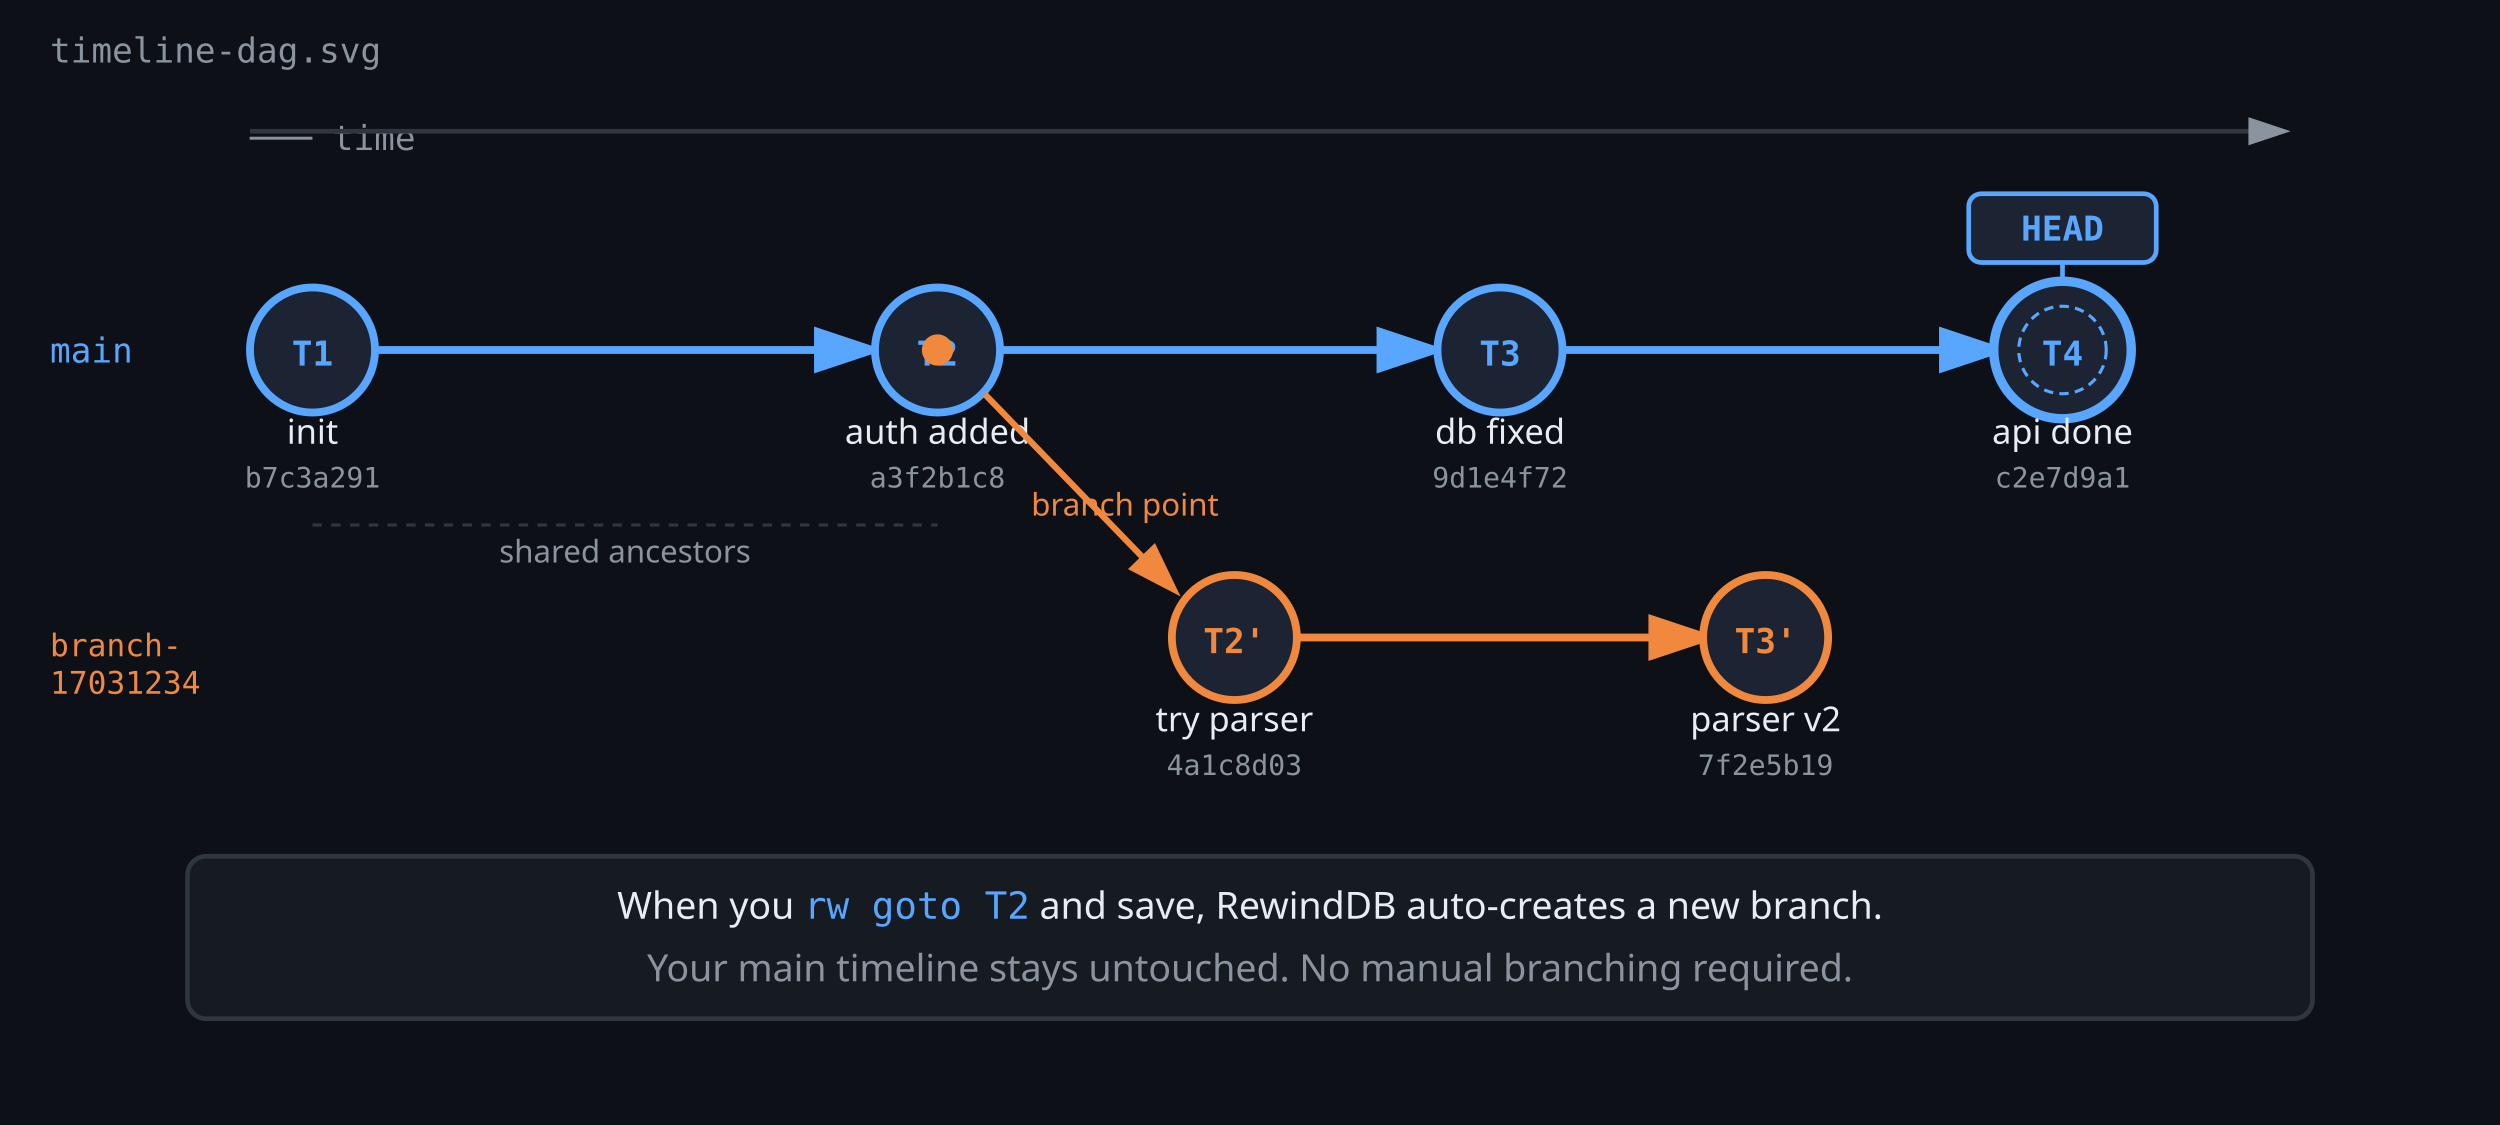
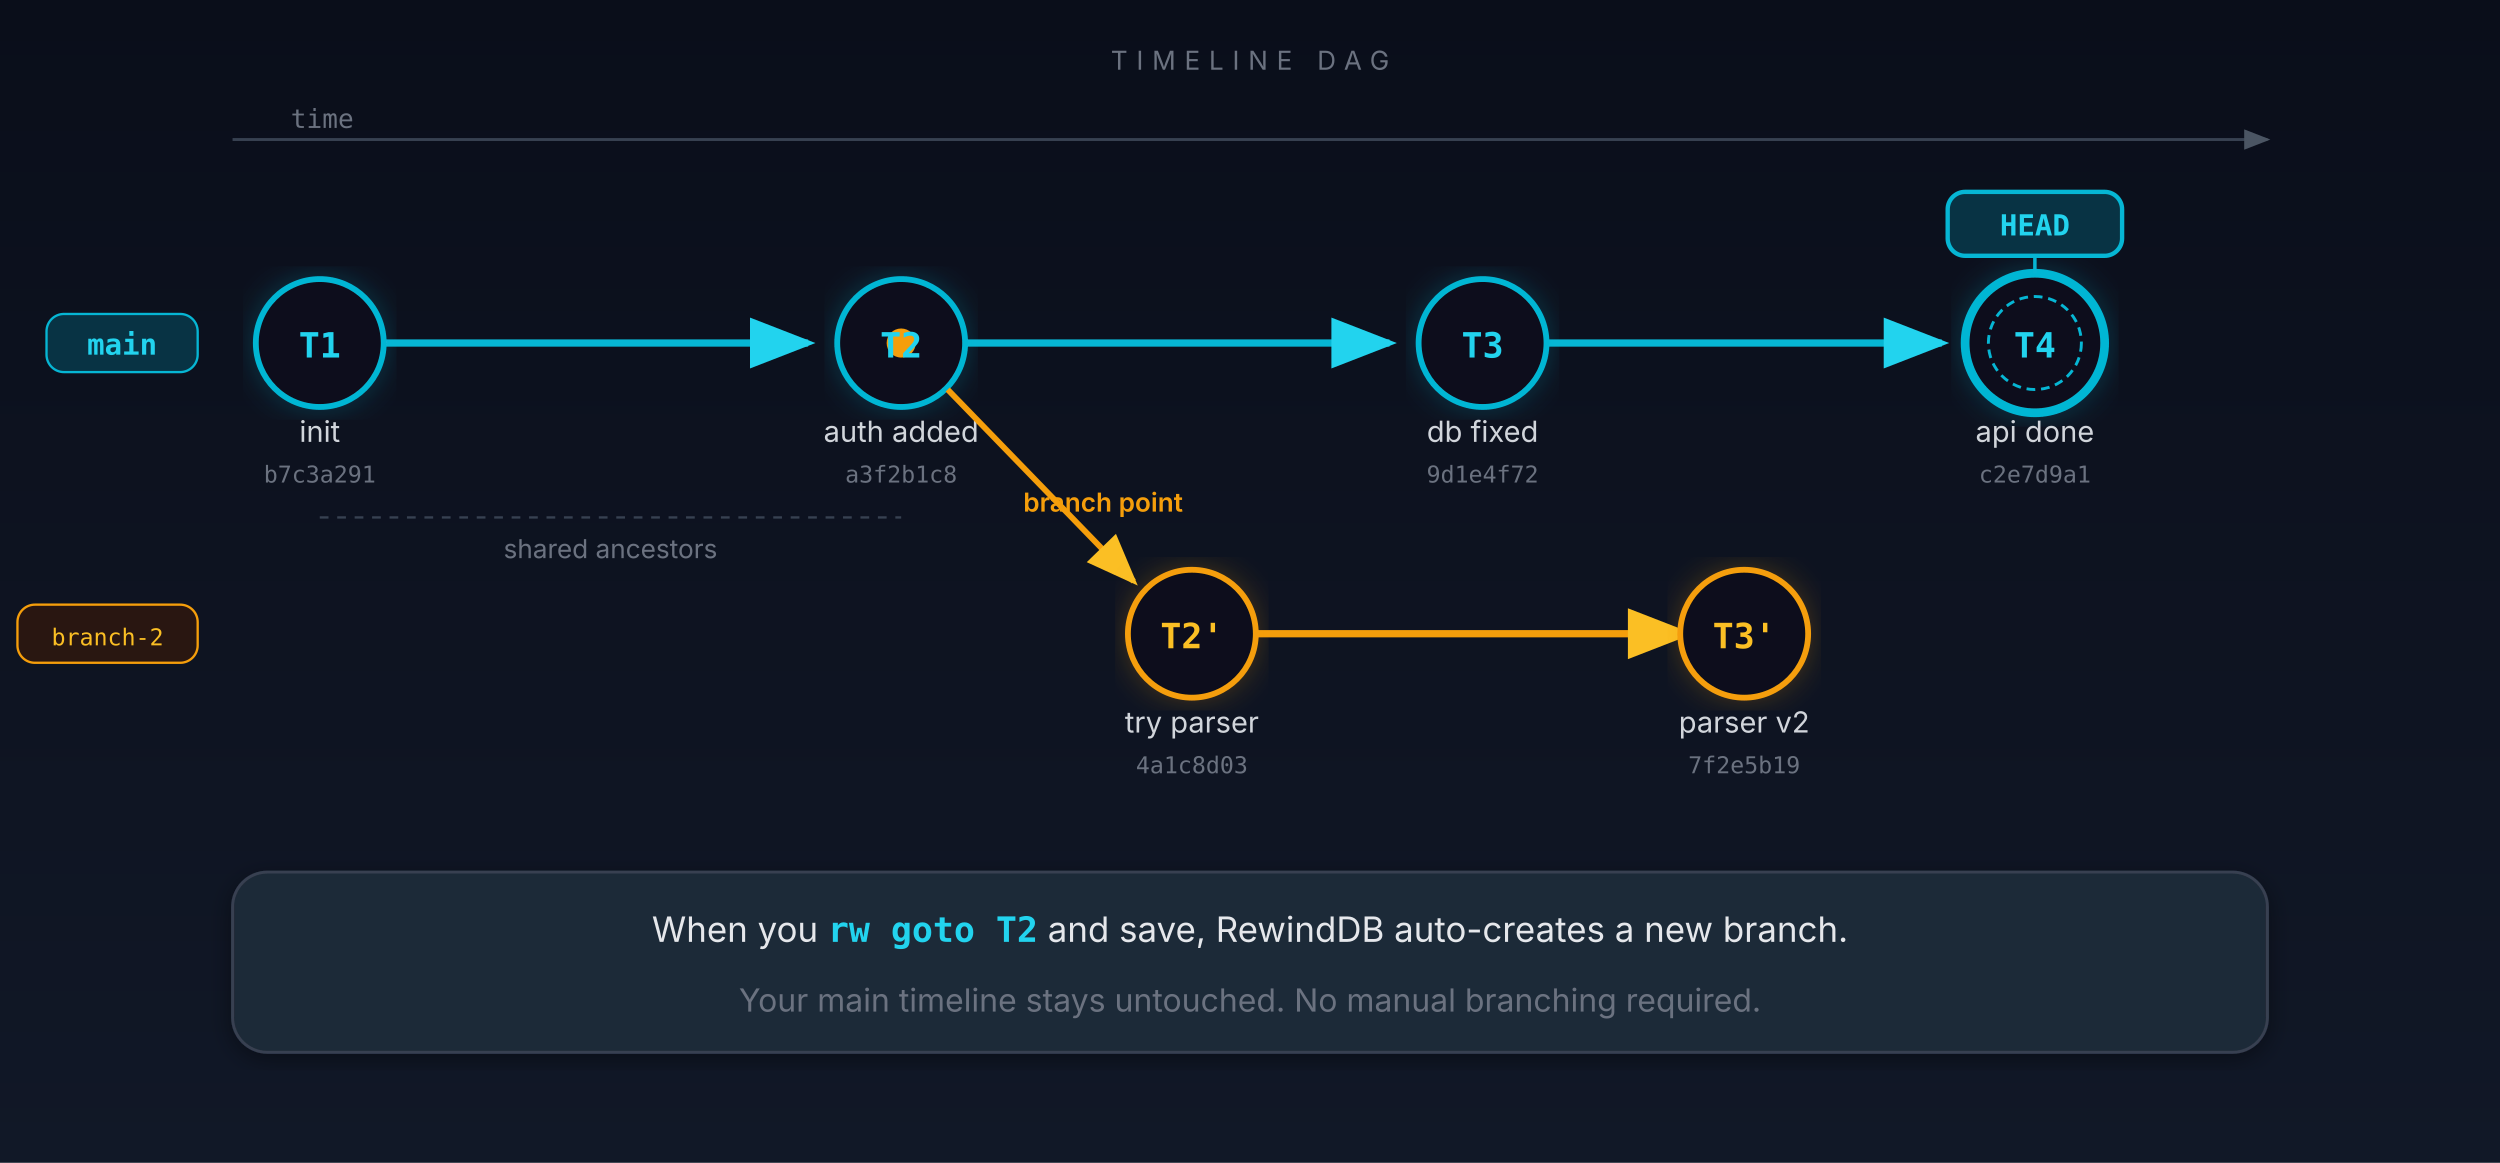
- <svg xmlns="http://www.w3.org/2000/svg" viewBox="0 0 800 360" width="800" height="360">
+ <svg xmlns="http://www.w3.org/2000/svg" viewBox="0 0 860 400" width="860" height="400">
  <defs>
-     <marker id="arr-b" markerWidth="9" markerHeight="9" refX="7" refY="3" orient="auto">
-       <path d="M0,0 L0,6 L9,3 z" fill="#58a6ff" />
+     <linearGradient id="bg" x1="0" y1="0" x2="0" y2="1">
+       <stop offset="0%" stop-color="#0a0e1a" />
+       <stop offset="100%" stop-color="#111827" />
+     </linearGradient>
+     <marker id="a-cy" markerWidth="9" markerHeight="7" refX="8" refY="3.5" orient="auto">
+       <path d="M0,0 L0,7 L9,3.5 z" fill="#22d3ee" />
    </marker>
-     <marker id="arr-o" markerWidth="9" markerHeight="9" refX="7" refY="3" orient="auto">
-       <path d="M0,0 L0,6 L9,3 z" fill="#f0883e" />
+     <marker id="a-am" markerWidth="9" markerHeight="7" refX="8" refY="3.5" orient="auto">
+       <path d="M0,0 L0,7 L9,3.5 z" fill="#fbbf24" />
    </marker>
-     <marker id="arr-g" markerWidth="9" markerHeight="9" refX="7" refY="3" orient="auto">
-       <path d="M0,0 L0,6 L9,3 z" fill="#8b949e" />
+     <marker id="a-dim" markerWidth="9" markerHeight="7" refX="8" refY="3.5" orient="auto">
+       <path d="M0,0 L0,7 L9,3.5 z" fill="#4b5563" />
    </marker>
+     <filter id="s">
+       <feDropShadow dx="0" dy="2" stdDeviation="4" flood-color="#000" flood-opacity="0.4" />
+     </filter>
+     <filter id="glow-node">
+       <feDropShadow dx="0" dy="0" stdDeviation="5" flood-color="#06b6d4" flood-opacity="0.25" />
+     </filter>
+     <filter id="glow-branch">
+       <feDropShadow dx="0" dy="0" stdDeviation="5" flood-color="#f59e0b" flood-opacity="0.25" />
+     </filter>
  </defs>
-   <rect width="800" height="360" fill="#0d1117" />
-   <text x="16" y="20" font-family="monospace" font-size="11" fill="#8b949e">timeline-dag.svg</text>
-   <text x="80" y="48" font-family="monospace" font-size="11" fill="#8b949e">─── time </text>
-   <line x1="80" y1="42" x2="730" y2="42" stroke="#30363d" stroke-width="1.5" marker-end="url(#arr-g)" />
-   <text x="16" y="116" font-family="monospace" font-size="11" fill="#58a6ff" text-anchor="start">main</text>
-   <text x="16" y="210" font-family="monospace" font-size="10" fill="#f0883e" text-anchor="start">branch-</text>
-   <text x="16" y="222" font-family="monospace" font-size="10" fill="#f0883e" text-anchor="start">17031234</text>
-   <line x1="118" y1="112" x2="278" y2="112" stroke="#58a6ff" stroke-width="2.5" marker-end="url(#arr-b)" />
-   <line x1="318" y1="112" x2="458" y2="112" stroke="#58a6ff" stroke-width="2.5" marker-end="url(#arr-b)" />
-   <line x1="498" y1="112" x2="638" y2="112" stroke="#58a6ff" stroke-width="2.5" marker-end="url(#arr-b)" />
-   <circle cx="100" cy="112" r="20" fill="#1c2433" stroke="#58a6ff" stroke-width="2.5" />
-   <text x="100" y="117" font-family="monospace" font-size="11" fill="#58a6ff" text-anchor="middle" font-weight="700">T1</text>
-   <text x="100" y="142" font-family="sans-serif" font-size="11" fill="#e6edf3" text-anchor="middle">init</text>
-   <text x="100" y="156" font-family="monospace" font-size="9" fill="#8b949e" text-anchor="middle">b7c3a291</text>
-   <circle cx="300" cy="112" r="20" fill="#1c2433" stroke="#58a6ff" stroke-width="2.5" />
-   <text x="300" y="117" font-family="monospace" font-size="11" fill="#58a6ff" text-anchor="middle" font-weight="700">T2</text>
-   <text x="300" y="142" font-family="sans-serif" font-size="11" fill="#e6edf3" text-anchor="middle">auth added</text>
-   <text x="300" y="156" font-family="monospace" font-size="9" fill="#8b949e" text-anchor="middle">a3f2b1c8</text>
-   <circle cx="480" cy="112" r="20" fill="#1c2433" stroke="#58a6ff" stroke-width="2.5" />
-   <text x="480" y="117" font-family="monospace" font-size="11" fill="#58a6ff" text-anchor="middle" font-weight="700">T3</text>
-   <text x="480" y="142" font-family="sans-serif" font-size="11" fill="#e6edf3" text-anchor="middle">db fixed</text>
-   <text x="480" y="156" font-family="monospace" font-size="9" fill="#8b949e" text-anchor="middle">9d1e4f72</text>
-   <circle cx="660" cy="112" r="22" fill="#1c2433" stroke="#58a6ff" stroke-width="3" />
-   <circle cx="660" cy="112" r="14" fill="#1c2433" stroke="#58a6ff" stroke-width="1" stroke-dasharray="3,2" />
-   <text x="660" y="117" font-family="monospace" font-size="11" fill="#58a6ff" text-anchor="middle" font-weight="700">T4</text>
-   <text x="660" y="142" font-family="sans-serif" font-size="11" fill="#e6edf3" text-anchor="middle">api done</text>
-   <text x="660" y="156" font-family="monospace" font-size="9" fill="#8b949e" text-anchor="middle">c2e7d9a1</text>
-   <line x1="660" y1="84" x2="660" y2="90" stroke="#58a6ff" stroke-width="1.5" />
-   <rect x="630" y="62" width="60" height="22" rx="4" fill="#1c2433" stroke="#58a6ff" stroke-width="1.5" />
-   <text x="660" y="77" font-family="monospace" font-size="11" fill="#58a6ff" text-anchor="middle" font-weight="700">HEAD</text>
-   <line x1="315" y1="126" x2="375" y2="188" stroke="#f0883e" stroke-width="2" marker-end="url(#arr-o)" />
-   <circle cx="300" cy="112" r="5" fill="#f0883e" />
-   <line x1="415" y1="204" x2="545" y2="204" stroke="#f0883e" stroke-width="2.5" marker-end="url(#arr-o)" />
-   <circle cx="395" cy="204" r="20" fill="#1c2433" stroke="#f0883e" stroke-width="2.5" />
-   <text x="395" y="209" font-family="monospace" font-size="11" fill="#f0883e" text-anchor="middle" font-weight="700">T2'</text>
-   <text x="395" y="234" font-family="sans-serif" font-size="11" fill="#e6edf3" text-anchor="middle">try parser</text>
-   <text x="395" y="248" font-family="monospace" font-size="9" fill="#8b949e" text-anchor="middle">4a1c8d03</text>
-   <circle cx="565" cy="204" r="20" fill="#1c2433" stroke="#f0883e" stroke-width="2.5" />
-   <text x="565" y="209" font-family="monospace" font-size="11" fill="#f0883e" text-anchor="middle" font-weight="700">T3'</text>
-   <text x="565" y="234" font-family="sans-serif" font-size="11" fill="#e6edf3" text-anchor="middle">parser v2</text>
-   <text x="565" y="248" font-family="monospace" font-size="9" fill="#8b949e" text-anchor="middle">7f2e5b19</text>
-   <line x1="100" y1="168" x2="300" y2="168" stroke="#30363d" stroke-width="1" stroke-dasharray="3,3" />
-   <text x="200" y="180" font-family="sans-serif" font-size="10" fill="#8b949e" text-anchor="middle">shared ancestors</text>
-   <text x="330" y="165" font-family="sans-serif" font-size="10" fill="#f0883e">branch point</text>
-   <rect x="60" y="274" width="680" height="52" rx="6" fill="#161b22" stroke="#30363d" stroke-width="1.5" />
-   <text x="400" y="294" font-family="sans-serif" font-size="12" fill="#e6edf3" text-anchor="middle">When you <tspan font-family="monospace" fill="#58a6ff">rw goto T2</tspan> and save, RewindDB auto-creates a new branch.</text>
-   <text x="400" y="314" font-family="sans-serif" font-size="12" fill="#8b949e" text-anchor="middle">Your main timeline stays untouched. No manual branching required.</text>
+   <rect width="860" height="400" fill="url(#bg)" />
+   <text x="430" y="24" font-family="'Inter',sans-serif" font-size="9" fill="#6b7280" text-anchor="middle" letter-spacing="3">TIMELINE DAG</text>
+   <line x1="80" y1="48" x2="780" y2="48" stroke="#374151" stroke-width="1" marker-end="url(#a-dim)" />
+   <text x="100" y="44" font-family="'JetBrains Mono',monospace" font-size="9" fill="#6b7280">time</text>
+   <rect x="16" y="108" width="52" height="20" rx="6" fill="#083344" stroke="#06b6d4" stroke-width="0.8" />
+   <text x="42" y="122" font-family="'JetBrains Mono',monospace" font-size="10" fill="#22d3ee" text-anchor="middle" font-weight="600">main</text>
+   <rect x="6" y="208" width="62" height="20" rx="6" fill="#451a03" fill-opacity="0.5" stroke="#f59e0b" stroke-width="0.8" />
+   <text x="37" y="222" font-family="'JetBrains Mono',monospace" font-size="8" fill="#fbbf24" text-anchor="middle">branch-2</text>
+   <line x1="128" y1="118" x2="278" y2="118" stroke="#06b6d4" stroke-width="2.5" marker-end="url(#a-cy)" />
+   <line x1="328" y1="118" x2="478" y2="118" stroke="#06b6d4" stroke-width="2.5" marker-end="url(#a-cy)" />
+   <line x1="528" y1="118" x2="668" y2="118" stroke="#06b6d4" stroke-width="2.5" marker-end="url(#a-cy)" />
+   <circle cx="110" cy="118" r="22" fill="#0a0e1a" stroke="#06b6d4" stroke-width="2" filter="url(#glow-node)" />
+   <text x="110" y="123" font-family="'JetBrains Mono',monospace" font-size="12" fill="#22d3ee" text-anchor="middle" font-weight="700">T1</text>
+   <text x="110" y="152" font-family="'Inter',sans-serif" font-size="10" fill="#d1d5db" text-anchor="middle">init</text>
+   <text x="110" y="166" font-family="'JetBrains Mono',monospace" font-size="8" fill="#6b7280" text-anchor="middle">b7c3a291</text>
+   <circle cx="310" cy="118" r="22" fill="#0a0e1a" stroke="#06b6d4" stroke-width="2" filter="url(#glow-node)" />
+   <circle cx="310" cy="118" r="5" fill="#f59e0b" />
+   <text x="310" y="123" font-family="'JetBrains Mono',monospace" font-size="12" fill="#22d3ee" text-anchor="middle" font-weight="700">T2</text>
+   <text x="310" y="152" font-family="'Inter',sans-serif" font-size="10" fill="#d1d5db" text-anchor="middle">auth added</text>
+   <text x="310" y="166" font-family="'JetBrains Mono',monospace" font-size="8" fill="#6b7280" text-anchor="middle">a3f2b1c8</text>
+   <circle cx="510" cy="118" r="22" fill="#0a0e1a" stroke="#06b6d4" stroke-width="2" filter="url(#glow-node)" />
+   <text x="510" y="123" font-family="'JetBrains Mono',monospace" font-size="12" fill="#22d3ee" text-anchor="middle" font-weight="700">T3</text>
+   <text x="510" y="152" font-family="'Inter',sans-serif" font-size="10" fill="#d1d5db" text-anchor="middle">db fixed</text>
+   <text x="510" y="166" font-family="'JetBrains Mono',monospace" font-size="8" fill="#6b7280" text-anchor="middle">9d1e4f72</text>
+   <circle cx="700" cy="118" r="24" fill="#0a0e1a" stroke="#06b6d4" stroke-width="3" filter="url(#glow-node)" />
+   <circle cx="700" cy="118" r="16" fill="none" stroke="#06b6d4" stroke-width="1" stroke-dasharray="3,2" />
+   <text x="700" y="123" font-family="'JetBrains Mono',monospace" font-size="12" fill="#22d3ee" text-anchor="middle" font-weight="700">T4</text>
+   <text x="700" y="152" font-family="'Inter',sans-serif" font-size="10" fill="#d1d5db" text-anchor="middle">api done</text>
+   <text x="700" y="166" font-family="'JetBrains Mono',monospace" font-size="8" fill="#6b7280" text-anchor="middle">c2e7d9a1</text>
+   <rect x="670" y="66" width="60" height="22" rx="6" fill="#083344" stroke="#06b6d4" stroke-width="1.5" />
+   <text x="700" y="81" font-family="'JetBrains Mono',monospace" font-size="10" fill="#22d3ee" text-anchor="middle" font-weight="700">HEAD</text>
+   <line x1="700" y1="88" x2="700" y2="94" stroke="#06b6d4" stroke-width="1.2" />
+   <line x1="326" y1="134" x2="390" y2="200" stroke="#f59e0b" stroke-width="2" marker-end="url(#a-am)" />
+   <line x1="430" y1="218" x2="580" y2="218" stroke="#f59e0b" stroke-width="2.5" marker-end="url(#a-am)" />
+   <circle cx="410" cy="218" r="22" fill="#0a0e1a" stroke="#f59e0b" stroke-width="2" filter="url(#glow-branch)" />
+   <text x="410" y="223" font-family="'JetBrains Mono',monospace" font-size="12" fill="#fbbf24" text-anchor="middle" font-weight="700">T2'</text>
+   <text x="410" y="252" font-family="'Inter',sans-serif" font-size="10" fill="#d1d5db" text-anchor="middle">try parser</text>
+   <text x="410" y="266" font-family="'JetBrains Mono',monospace" font-size="8" fill="#6b7280" text-anchor="middle">4a1c8d03</text>
+   <circle cx="600" cy="218" r="22" fill="#0a0e1a" stroke="#f59e0b" stroke-width="2" filter="url(#glow-branch)" />
+   <text x="600" y="223" font-family="'JetBrains Mono',monospace" font-size="12" fill="#fbbf24" text-anchor="middle" font-weight="700">T3'</text>
+   <text x="600" y="252" font-family="'Inter',sans-serif" font-size="10" fill="#d1d5db" text-anchor="middle">parser v2</text>
+   <text x="600" y="266" font-family="'JetBrains Mono',monospace" font-size="8" fill="#6b7280" text-anchor="middle">7f2e5b19</text>
+   <text x="352" y="176" font-family="'Inter',sans-serif" font-size="9" fill="#f59e0b" font-weight="600">branch point</text>
+   <line x1="110" y1="178" x2="310" y2="178" stroke="#374151" stroke-width="0.8" stroke-dasharray="3,3" />
+   <text x="210" y="192" font-family="'Inter',sans-serif" font-size="9" fill="#6b7280" text-anchor="middle">shared ancestors</text>
+   <rect x="80" y="300" width="700" height="62" rx="12" fill="#1f2937" stroke="#374151" stroke-width="1" filter="url(#s)" />
+   <text x="430" y="324" font-family="'Inter',sans-serif" font-size="12" fill="#e5e7eb" text-anchor="middle">
+   When you <tspan font-family="'JetBrains Mono',monospace" fill="#22d3ee" font-weight="600">rw goto T2</tspan> and save, RewindDB auto-creates a new branch.
+ </text>
+   <text x="430" y="348" font-family="'Inter',sans-serif" font-size="11" fill="#6b7280" text-anchor="middle">Your main timeline stays untouched. No manual branching required.</text>
</svg>
